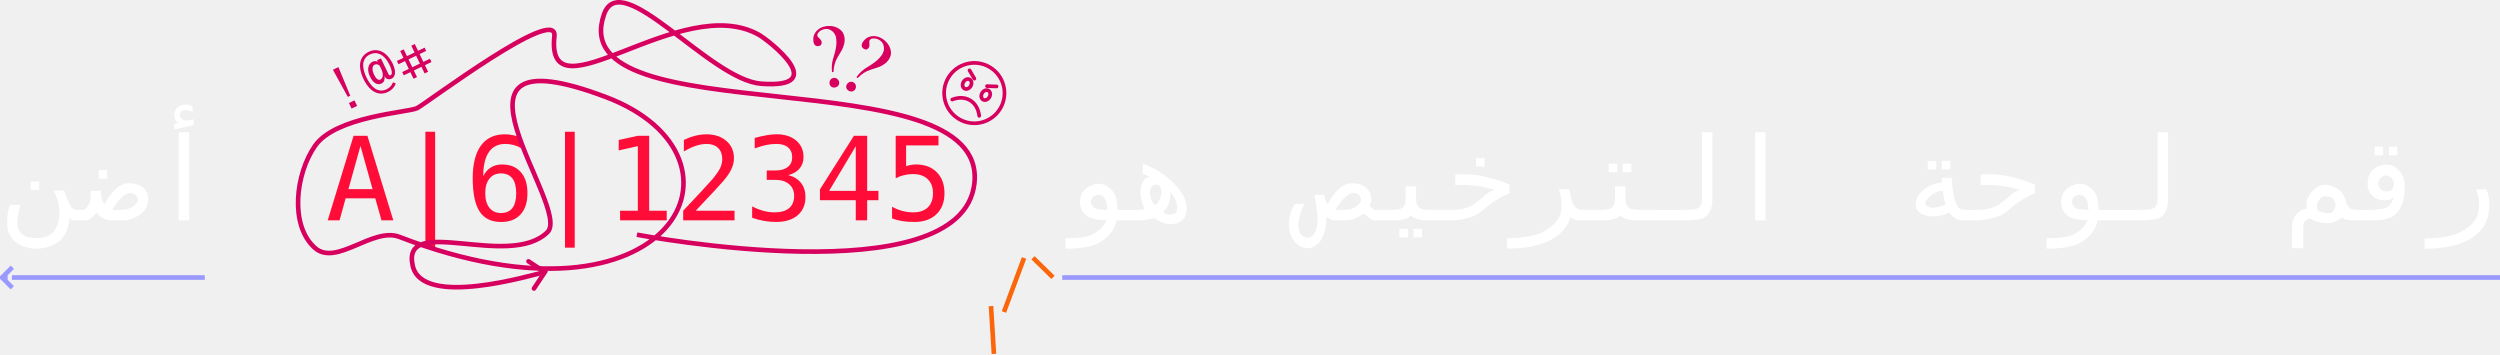
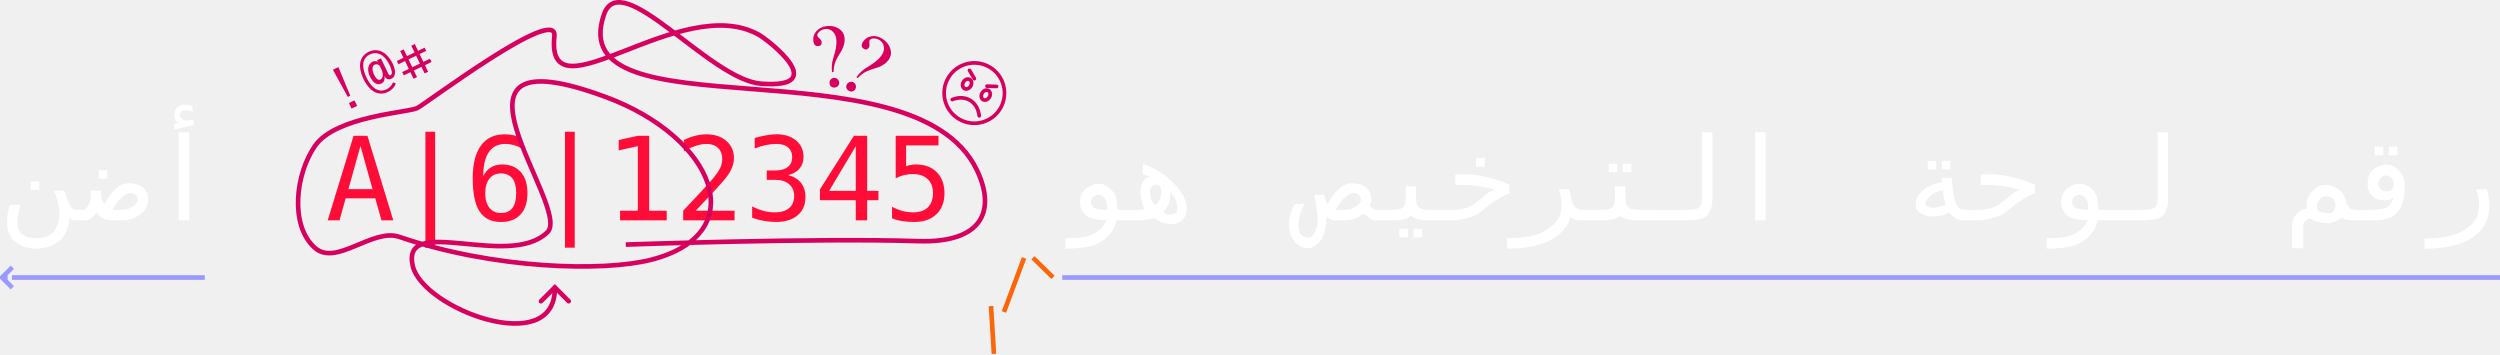
<svg xmlns="http://www.w3.org/2000/svg" width="179.228mm" height="25.38mm" viewBox="0 0 179.228 25.38" version="1.1" id="svg1">
  <defs id="defs1">
    <marker style="overflow:visible" id="ArrowWideRounded" refX="0" refY="0" orient="auto-start-reverse" markerWidth="1" markerHeight="1" viewBox="0 0 1 1" preserveAspectRatio="xMidYMid">
      <path style="fill:none;stroke:context-stroke;stroke-width:1;stroke-linecap:round" d="M 3,-3 0,0 3,3" transform="rotate(180,0.125,0)" id="path2" />
    </marker>
  </defs>
  <g id="layer1" transform="translate(76.46459,79.375)">
    <g id="text2" style="font-size:8.311px;line-height:1.25;font-family:'DejaVu Sans Mono';-inkscape-font-specification:'DejaVu Sans Mono';text-align:center;letter-spacing:0px;word-spacing:2.646px;direction:rtl;text-anchor:middle;fill:#ffffff;stroke-width:0.058" aria-label="رقم لوحة الترخيص هو 12345|A|6 أضن">
      <path d="m 101.222,-64.204 q 0.041,-0.235 0.041,-0.528 0,-0.511 -0.215,-1.063 h 0.747 q 0.203,0.479 0.203,1.015 0,0.333 -0.033,0.584 -0.166,1.343 -1.51,2.045 -1.108,0.58 -3.1,0.617 v -0.747 q 1.802,0 2.695,-0.519 1.035,-0.592 1.173,-1.404 z m -6.233,-1.554 q 0.166,-0.175 0.166,-0.487 0,-0.239 -0.268,-0.446 -0.126,-0.101 -0.304,-0.097 -0.211,0.004 -0.373,0.175 -0.162,0.166 -0.166,0.373 0,0.325 0.223,0.479 0.162,0.101 0.333,0.101 0.292,0 0.39,-0.097 z m -2.508,1.433 h 0.978 q 0.341,0 0.954,-0.093 0.321,-0.049 0.564,-0.426 0.126,-0.195 0.187,-0.398 -0.256,0.223 -0.649,0.231 -0.528,0.008 -0.844,-0.272 -0.398,-0.353 -0.398,-0.877 0,-0.211 0.032,-0.39 0.093,-0.601 0.702,-0.881 0.317,-0.146 0.625,-0.146 0.365,0 0.633,0.203 0.39,0.292 0.576,0.706 0.093,0.207 0.093,0.775 0,0.844 -0.317,1.424 -0.3,0.552 -0.804,0.73 -0.442,0.158 -1.031,0.158 H 92.481 Z m 2.313,-4.529 h 0.609 v 0.609 h -0.609 z m -1.015,0 h 0.609 v 0.609 h -0.609 z m -4.095,4.594 q 0.495,0.17 0.804,0.17 0.179,0 0.264,-0.089 0.215,-0.231 0.215,-0.467 0,-0.097 -0.024,-0.179 -0.085,-0.357 -0.325,-0.426 -0.162,-0.049 -0.349,-0.049 -0.239,0 -0.349,0.11 -0.276,0.276 -0.276,0.552 0,0.162 0.041,0.377 z m 1.777,0.471 q -0.061,0.057 -0.114,0.089 -0.54,0.325 -0.844,0.325 -0.852,0 -1.307,-0.317 -0.142,-0.101 -0.438,0.203 -0.101,0.106 -0.101,0.426 v 1.481 h -0.812 v -1.481 q 0,-0.702 0.487,-1.116 0.264,-0.223 0.56,-0.223 -0.008,-0.17 -0.008,-0.333 0,-0.601 0.657,-1.136 0.312,-0.256 0.686,-0.256 0.292,0 0.633,0.146 0.69,0.288 0.852,1.015 0.057,0.26 0.223,0.45 0.166,0.191 0.58,0.191 h 0.126 v 0.747 H 92.294 q -0.702,0 -0.832,-0.211 z m -12.495,-1.295 q 0,0.722 -0.353,1.132 -0.325,0.373 -1.428,0.373 h -2.362 v -0.747 h 2.135 q 0.885,0 1.063,-0.179 0.199,-0.199 0.199,-0.629 v -4.76 h 0.747 z m -5.706,0.759 q 0,-0.308 -0.065,-0.54 -0.097,-0.325 -0.284,-0.446 -0.243,-0.166 -0.487,-0.061 -0.272,0.118 -0.325,0.345 -0.069,0.304 0.191,0.524 0.191,0.162 0.97,0.179 z m 0.726,0 h 0.998 v 0.747 h -0.787 l -0.284,-0.004 q -0.101,0.633 -0.625,1.157 -0.337,0.337 -0.763,0.528 -0.779,0.349 -2.26,0.349 v -0.747 q 1.465,0 2.001,-0.308 0.682,-0.386 0.933,-0.986 -0.479,-0.012 -0.661,-0.041 -0.564,-0.097 -0.771,-0.272 -0.43,-0.361 -0.471,-0.909 -0.008,-0.126 0.032,-0.357 0.11,-0.629 0.824,-0.933 0.239,-0.101 0.503,-0.097 0.353,0.008 0.633,0.207 0.54,0.373 0.629,0.946 0.053,0.337 0.069,0.722 z m -5.637,-1.449 q -0.337,-0.093 -0.755,-0.187 -0.345,-0.077 -1.075,-0.142 -0.333,-0.028 -0.986,-0.004 v -0.747 q 0.292,-0.028 0.597,-0.032 0.657,0 1.355,0.142 1.047,0.211 1.94,0.609 v 0.625 q -0.308,0.097 -0.666,0.308 -0.674,0.398 -0.974,0.666 -0.588,0.524 -0.893,0.633 -0.897,0.325 -1.558,0.325 h -0.519 v -0.747 h 0.406 q 0.921,0 1.445,-0.292 0.422,-0.235 0.893,-0.666 0.381,-0.349 0.791,-0.491 z m -5.6,-2.066 h 0.609 v 0.609 h -0.609 z m -1.015,0 h 0.609 v 0.609 h -0.609 z m 1.295,3.117 q -0.061,-0.17 -0.114,-0.369 -0.053,-0.203 -0.101,-0.613 -0.487,0.049 -0.82,0.321 -0.45,0.361 -0.442,0.613 0.004,0.166 0.369,0.268 0.365,0.101 1.108,-0.219 z m -0.272,-1.566 q -0.016,-0.158 -0.028,-0.333 h 0.747 q 0.004,0.682 0.15,1.388 0.085,0.41 0.312,0.73 0.126,0.179 0.58,0.179 h 0.459 v 0.747 h -0.682 q -0.365,0 -0.661,-0.207 -0.183,-0.126 -0.337,-0.365 -0.56,0.296 -1.193,0.296 -0.227,0 -0.463,-0.061 -0.767,-0.195 -0.767,-0.82 0,-0.702 0.828,-1.217 0.442,-0.276 1.055,-0.337 z m -13.392,-3.604 h 0.747 v 6.315 h -0.747 z m -3.068,4.809 q 0,0.722 -0.353,1.132 -0.325,0.373 -1.428,0.373 h -2.362 v -0.747 h 2.135 q 0.885,0 1.063,-0.179 0.199,-0.199 0.199,-0.629 v -4.76 h 0.747 z M 39.883,-67.638 h 0.609 v 0.609 H 39.883 Z m -1.015,0 h 0.609 v 0.609 h -0.609 z m 0.824,3.709 q -0.308,0.349 -1.181,0.349 h -1.359 v -0.747 h 1.136 q 0.657,0 0.836,-0.179 0.195,-0.199 0.195,-0.629 v -0.881 h 0.747 v 0.881 q 0,0.43 0.203,0.629 0.179,0.179 0.84,0.179 h 1.209 v 0.747 h -1.433 q -0.868,0 -1.193,-0.349 z m -4.419,-1.883 h 0.747 q 0.122,0.455 0.134,0.576 0.041,0.418 0.337,0.73 0.17,0.179 0.58,0.179 h 0.243 v 0.747 h -0.467 q -0.528,0 -0.73,-0.252 -0.231,1.027 -1.437,1.668 -1.153,0.613 -3.1,0.613 v -0.747 q 1.806,0 2.695,-0.519 1.035,-0.605 1.173,-1.404 0.041,-0.235 0.041,-0.528 0,-0.511 -0.215,-1.063 z m -5.917,-2.232 h 0.609 v 0.609 h -0.609 z m 1.323,2.269 q -0.337,-0.093 -0.755,-0.187 -0.345,-0.077 -1.075,-0.142 -0.333,-0.028 -0.986,-0.004 v -0.747 q 0.292,-0.028 0.597,-0.032 0.657,0 1.355,0.142 1.047,0.211 1.94,0.609 v 0.625 q -0.308,0.097 -0.666,0.308 -0.674,0.398 -0.974,0.666 -0.588,0.524 -0.893,0.633 -0.897,0.325 -1.558,0.325 h -0.519 v -0.747 h 0.406 q 0.921,0 1.445,-0.292 0.422,-0.235 0.893,-0.666 0.381,-0.349 0.791,-0.491 z m -5.807,2.804 h 0.609 v 0.609 h -0.609 z m -1.015,0 h 0.609 v 0.609 h -0.609 z m 0.824,-0.958 q -0.308,0.349 -1.181,0.349 h -1.359 v -0.747 h 1.136 q 0.657,0 0.836,-0.179 0.195,-0.199 0.195,-0.629 v -0.881 h 0.747 v 0.881 q 0,0.43 0.203,0.629 0.179,0.179 0.84,0.179 h 1.209 v 0.747 h -1.433 q -0.868,0 -1.193,-0.349 z m -5.397,-0.398 h 0.524 q 0.568,0 0.864,-0.187 0.43,-0.276 0.43,-0.56 0,-0.183 -0.162,-0.333 -0.146,-0.134 -0.402,-0.134 -0.288,0 -0.71,0.442 -0.304,0.317 -0.544,0.771 z m 2.565,-0.771 q 0,0.211 -0.126,0.499 0.065,0.041 0.122,0.093 0.187,0.179 0.3,0.179 h 0.158 v 0.747 h -0.239 q -0.211,0 -0.625,-0.381 l -0.114,-0.106 q -0.698,0.487 -1.25,0.487 h -0.885 q -0.154,0 -0.365,-0.122 -0.183,-0.106 -0.183,-0.17 0,0.71 -0.191,1.242 -0.191,0.524 -0.398,0.698 -0.414,0.349 -0.714,0.349 -0.528,0 -0.893,-0.365 -0.507,-0.507 -0.507,-1.339 0,-0.763 0.41,-1.461 h 0.698 q -0.422,0.828 -0.422,1.461 0,0.588 0.243,0.791 0.203,0.166 0.446,0.154 0.272,-0.016 0.422,-0.256 0.26,-0.418 0.26,-0.982 0,-0.422 -0.037,-0.674 -0.134,-0.86 -0.187,-1.153 h 0.694 q -0.004,0.061 0.053,0.284 0.041,0.162 0.203,0.365 0.308,-0.519 0.507,-0.763 0.592,-0.718 1.201,-0.718 0.694,0 1.063,0.333 0.353,0.317 0.353,0.808 z M 6.359,-64.671 q 0.146,-0.11 0.284,-0.369 0.158,-0.292 0.158,-0.54 0,-0.187 -0.061,-0.337 -0.089,-0.211 -0.325,-0.211 -0.264,0 -0.357,0.183 -0.089,0.175 -0.089,0.317 0,0.122 0.028,0.272 0.085,0.479 0.361,0.686 z m -1.286,0.345 q 0.211,0 0.528,-0.045 -0.183,-0.426 -0.243,-0.706 -0.073,-0.317 -0.073,-0.576 0,-0.341 0.183,-0.678 0.195,-0.365 0.507,-0.329 -0.179,-0.158 -0.507,-0.215 v -0.751 q 0.889,0.272 1.782,1.002 1.059,0.868 1.299,1.749 0.057,0.211 0.057,0.442 0,0.418 -0.162,0.666 -0.3,0.459 -1.01,0.459 -0.532,0 -1.157,-0.438 -0.487,0.166 -1.079,0.166 H 4.484 v -0.747 z m 2.338,-1.315 q 0.024,0.15 0.024,0.308 0,0.56 -0.398,1.023 -0.049,0.057 -0.118,0.134 0.211,0.187 0.41,0.187 0.511,0 0.576,-0.272 0.028,-0.122 0.028,-0.256 0,-0.243 -0.134,-0.56 -0.118,-0.28 -0.39,-0.564 z m -4.488,1.315 q 0,-0.308 -0.065,-0.54 -0.097,-0.325 -0.284,-0.446 -0.243,-0.166 -0.487,-0.061 -0.272,0.118 -0.325,0.345 -0.069,0.304 0.191,0.524 0.191,0.162 0.97,0.179 z m 0.726,0 h 0.998 v 0.747 H 3.859 l -0.284,-0.004 q -0.101,0.633 -0.625,1.157 -0.337,0.337 -0.763,0.528 -0.779,0.349 -2.26,0.349 v -0.747 q 1.465,0 2.001,-0.308 0.682,-0.386 0.933,-0.986 -0.479,-0.012 -0.661,-0.041 -0.564,-0.097 -0.771,-0.272 -0.43,-0.361 -0.471,-0.909 -0.008,-0.126 0.032,-0.357 0.11,-0.629 0.824,-0.933 0.239,-0.101 0.503,-0.097 0.353,0.008 0.633,0.207 0.54,0.373 0.629,0.946 0.053,0.337 0.069,0.722 z" id="path1" />
      <path style="fill:#ff0d38" d="m -32.011,-64.269 h 1.274 v -4.63 l -1.372,0.308 v -0.747 l 1.364,-0.3 h 0.82 v 5.369 h 1.258 v 0.69 h -3.344 z m 5.422,0 h 2.784 v 0.69 h -3.681 v -0.69 q 0.759,-0.799 1.327,-1.412 0.568,-0.613 0.783,-0.864 0.406,-0.495 0.548,-0.799 0.142,-0.308 0.142,-0.629 0,-0.507 -0.3,-0.795 -0.296,-0.288 -0.816,-0.288 -0.369,0 -0.775,0.134 -0.406,0.134 -0.86,0.406 v -0.828 q 0.418,-0.199 0.82,-0.3 0.406,-0.101 0.799,-0.101 0.889,0 1.428,0.475 0.544,0.471 0.544,1.238 0,0.39 -0.183,0.779 -0.179,0.39 -0.584,0.86 -0.227,0.264 -0.661,0.73 -0.43,0.467 -1.315,1.396 z m 6.639,-2.553 q 0.597,0.158 0.913,0.564 0.317,0.402 0.317,1.006 0,0.836 -0.564,1.315 -0.56,0.475 -1.554,0.475 -0.418,0 -0.852,-0.077 -0.434,-0.077 -0.852,-0.223 v -0.816 q 0.414,0.215 0.816,0.321 0.402,0.106 0.799,0.106 0.674,0 1.035,-0.304 0.361,-0.304 0.361,-0.877 0,-0.528 -0.361,-0.836 -0.361,-0.312 -0.978,-0.312 h -0.625 v -0.674 h 0.625 q 0.564,0 0.881,-0.248 0.317,-0.248 0.317,-0.69 0,-0.467 -0.296,-0.714 -0.292,-0.252 -0.836,-0.252 -0.361,0 -0.747,0.081 -0.386,0.081 -0.808,0.243 v -0.755 q 0.491,-0.13 0.873,-0.195 0.386,-0.065 0.682,-0.065 0.885,0 1.412,0.446 0.532,0.442 0.532,1.177 0,0.499 -0.28,0.832 -0.276,0.333 -0.808,0.471 z m 4.837,-2.07 -1.911,3.202 h 1.911 z m -0.134,-0.747 h 0.95 v 3.949 h 0.808 v 0.666 h -0.808 v 1.445 h -0.816 v -1.445 h -2.569 v -0.775 z m 2.995,0 h 3.068 v 0.69 h -2.321 v 1.489 q 0.175,-0.065 0.349,-0.093 0.179,-0.032 0.357,-0.032 0.941,0 1.493,0.556 0.552,0.556 0.552,1.506 0,0.958 -0.58,1.51 -0.576,0.552 -1.579,0.552 -0.483,0 -0.885,-0.065 -0.398,-0.065 -0.714,-0.195 v -0.832 q 0.373,0.203 0.751,0.304 0.377,0.097 0.771,0.097 0.678,0 1.043,-0.357 0.369,-0.357 0.369,-1.015 0,-0.649 -0.381,-1.01 -0.377,-0.361 -1.055,-0.361 -0.329,0 -0.641,0.077 -0.312,0.073 -0.597,0.223 z m -23.01,-0.292 v 8.311 h -0.698 v -8.311 z m -15.36,1.015 -0.864,3.1 h 1.729 z m -0.495,-0.722 h 0.994 l 1.855,6.059 h -0.848 l -0.446,-1.579 h -2.122 l -0.438,1.579 h -0.848 z m 5.848,-0.292 v 8.311 h -0.698 v -8.311 z m 6.177,0.426 v 0.755 q -0.256,-0.15 -0.544,-0.227 -0.288,-0.081 -0.601,-0.081 -0.779,0 -1.181,0.588 -0.402,0.584 -0.402,1.725 0.195,-0.406 0.54,-0.621 0.345,-0.219 0.791,-0.219 0.877,0 1.355,0.54 0.483,0.536 0.483,1.522 0,0.982 -0.495,1.522 -0.495,0.54 -1.392,0.54 -1.055,0 -1.546,-0.755 -0.491,-0.759 -0.491,-2.386 0,-1.534 0.588,-2.338 0.592,-0.808 1.713,-0.808 0.3,0 0.601,0.065 0.3,0.061 0.58,0.179 z m -1.461,2.561 q -0.524,0 -0.824,0.377 -0.3,0.377 -0.3,1.043 0,0.666 0.3,1.043 0.3,0.377 0.824,0.377 0.544,0 0.82,-0.357 0.276,-0.361 0.276,-1.063 0,-0.706 -0.276,-1.063 -0.276,-0.357 -0.82,-0.357 z" id="path4" />
      <path d="m -63.649,-69.894 h 0.747 v 6.315 h -0.747 z m -0.321,-0.605 0.317,-0.073 q -0.179,-0.081 -0.243,-0.227 -0.069,-0.15 -0.065,-0.333 0.008,-0.386 0.227,-0.564 0.227,-0.187 0.609,-0.183 0.248,0.004 0.463,0.134 v 0.406 q -0.207,-0.134 -0.463,-0.134 -0.268,0 -0.337,0.073 -0.118,0.13 -0.118,0.235 0,0.312 0.381,0.422 0.134,0.041 0.621,-0.077 v 0.414 l -1.392,0.312 z m -5.418,3.324 h 0.609 v 0.609 h -0.609 z m 0.982,2.849 h 0.524 q 0.568,0 0.864,-0.187 0.43,-0.276 0.43,-0.56 0,-0.183 -0.162,-0.333 -0.146,-0.134 -0.402,-0.134 -0.288,0 -0.71,0.442 -0.304,0.317 -0.544,0.771 z m -0.093,0.747 q -0.3,0 -0.617,-0.17 -0.264,-0.142 -0.422,-0.39 -0.414,0.56 -0.795,0.56 h -0.528 v -0.747 h 0.304 q 0.175,0 0.325,-0.179 0.264,-0.325 0.264,-0.73 v -0.463 h 0.747 v 0.317 q 0,0.097 0.037,0.26 0.037,0.162 0.219,0.365 0.308,-0.519 0.507,-0.763 0.592,-0.718 1.201,-0.718 0.694,0 1.063,0.333 0.353,0.317 0.353,0.808 0,0.771 -0.747,1.213 -0.511,0.304 -1.027,0.304 z m -5.763,-2.788 h 0.609 v 0.609 h -0.609 z m 2.406,3.863 q -0.288,0.471 -0.864,0.714 -0.568,0.239 -1.092,0.239 -0.698,0 -1.197,-0.256 -0.95,-0.487 -0.95,-1.599 0,-0.706 0.215,-1.282 h 0.747 q -0.223,0.706 -0.223,1.282 0,0.73 0.653,1.002 0.231,0.097 0.755,0.097 0.341,0 0.597,-0.081 0.637,-0.207 0.873,-0.885 0.134,-0.381 0.134,-0.864 0,-0.747 -0.41,-1.571 h 0.747 q 0.069,0.207 0.211,0.552 0.138,0.341 0.264,0.568 0.142,0.26 0.491,0.26 h 0.211 v 0.747 h -0.381 q -0.353,0 -0.41,-0.195 -0.024,0.702 -0.369,1.27 z" id="path5" />
    </g>
-     <path style="fill:none;stroke:#d7005f;stroke-width:0.331;stroke-linecap:butt;stroke-linejoin:miter;stroke-dasharray:none;stroke-opacity:1;marker-end:url(#ArrowWideRounded)" d="m -30.803,-62.55 c 0,0 23.26,4.442 24.192,-3.661 1.065,-9.249 -29.611,-3.336 -26.552,-12.129 1.219,-3.504 7.573,4.695 11.273,4.967 5.009,0.368 0.533,-3.109 -0.159,-3.502 -5.595,-3.174 -15.328,6.254 -14.671,0.09 0.243,-2.283 -9.203,4.844 -9.839,5.162 -0.637,0.318 -5.834,0.571 -7.321,2.706 -1.395,2.003 -1.835,5.712 0,7.321 1.529,1.341 4.15,-1.526 6.048,-0.796 19.6,7.546 26.165,-5.735 14.802,-10.027 -13.275,-5.014 -2.375,7.901 -4.183,9.686 -2.736,2.701 -10.499,-1.343 -9.664,2.41 0.68,3.06 8.595,0.637 9.39,0.477" id="path3" />
+     <path style="fill:none;stroke:#d7005f;stroke-width:0.331;stroke-linecap:butt;stroke-linejoin:miter;stroke-dasharray:none;stroke-opacity:1;marker-end:url(#ArrowWideRounded)" d="m -31.602,-61.84 c 0,0 13.678,-0.486 20.947,-0.247 4.658,0.154 5.608,-2.216 4.222,-5.101 -4.528,-9.426 -29.788,-2.359 -26.73,-11.152 1.219,-3.504 7.573,4.695 11.273,4.967 5.009,0.368 0.533,-3.109 -0.159,-3.502 -5.595,-3.174 -15.328,6.254 -14.671,0.09 0.243,-2.283 -9.203,4.844 -9.839,5.162 -0.637,0.318 -5.834,0.571 -7.321,2.706 -1.395,2.003 -1.835,5.712 0,7.321 1.529,1.341 4.124,-1.454 6.048,-0.796 6.722,2.3 14.591,2.528 18.06,1.637 7.336,-1.885 4.548,-8.776 -3.258,-11.664 -13.309,-4.924 -2.375,7.901 -4.183,9.686 -2.736,2.701 -10.499,-1.343 -9.664,2.41 0.68,3.06 10.193,6.674 10.189,1.632" id="path3" />
    <g id="g13-6" transform="matrix(0.05334138,0.03170678,-0.03170678,0.05334138,-15.23586,-70.49346)" style="stroke:#d7005f;stroke-width:4.264;stroke-dasharray:none;stroke-opacity:1">
      <path id="path11-2" style="fill:none;fill-rule:evenodd;stroke-linecap:round;paint-order:markers fill stroke" d="m 136.116,-101.571 a 34.87,34.87 0 0 1 -34.87,34.87 34.87,34.87 0 0 1 -34.87,-34.87 34.87,34.87 0 0 1 34.87,-34.87 34.87,34.87 0 0 1 34.87,34.87 z" />
      <path id="circle11-9" style="fill:none;fill-rule:evenodd;stroke-linecap:round;paint-order:markers fill stroke" d="m 93.529,-106.311 a 4.831,6.057 0 0 1 -4.831,6.057 4.831,6.057 0 0 1 -4.831,-6.057 4.831,6.057 0 0 1 4.831,-6.057 4.831,6.057 0 0 1 4.831,6.057 z" />
      <path style="fill:none;stroke:#d7005f;stroke-width:4.264;stroke-linecap:round;stroke-linejoin:miter;stroke-dasharray:none;stroke-opacity:1" d="m 83.067,-121.311 9.703,5.353" id="path12-1" />
      <path id="circle12-2" style="fill:none;fill-rule:evenodd;stroke-linecap:round;paint-order:markers fill stroke" d="m 83.124,-82.117 a 26.14,35.062 0 0 1 36.412,0.219" />
      <path id="ellipse13-7" style="fill:none;fill-rule:evenodd;stroke-linecap:round;paint-order:markers fill stroke" transform="scale(-1,1)" d="m -108.961,-106.311 a 4.831,6.057 0 0 1 -4.831,6.057 4.831,6.057 0 0 1 -4.831,-6.057 4.831,6.057 0 0 1 4.831,-6.057 4.831,6.057 0 0 1 4.831,6.057 z" />
      <path style="fill:none;stroke:#d7005f;stroke-width:4.264;stroke-linecap:round;stroke-linejoin:miter;stroke-dasharray:none;stroke-opacity:1" d="m 119.424,-121.311 -9.703,5.353" id="path13-0" />
    </g>
    <path d="m -12.762,-75.081 q -0.21,0.31 -0.7,0.514 -0.1,0.04 -0.599,0.196 -0.498,0.153 -0.913,0.592 l -0.092,-0.062 q 0.291,-0.408 0.677,-0.656 l 0.385,-0.241 q 0.504,-0.321 0.764,-0.705 0.183,-0.271 0.141,-0.571 -0.04,-0.303 -0.284,-0.468 -0.197,-0.133 -0.424,-0.137 -0.224,-0.002 -0.311,0.126 -0.041,0.06 -0.02,0.228 0.024,0.208 -0.045,0.31 -0.147,0.218 -0.368,0.069 -0.26,-0.176 -0.036,-0.507 0.227,-0.336 0.626,-0.388 0.401,-0.054 0.774,0.198 0.483,0.327 0.586,0.848 0.063,0.326 -0.159,0.654 z m -2.398,2.118 q -0.082,0.121 -0.219,0.143 -0.137,0.022 -0.266,-0.065 -0.121,-0.082 -0.148,-0.211 -0.025,-0.132 0.054,-0.25 0.087,-0.129 0.227,-0.16 0.14,-0.032 0.261,0.05 0.118,0.08 0.144,0.228 0.028,0.145 -0.054,0.266 z" id="text8" style="font-size:11.967px;line-height:1.25;font-family:Nakula;-inkscape-font-specification:Nakula;text-align:center;letter-spacing:0px;word-spacing:0px;direction:rtl;text-anchor:middle;fill:#d7005f;fill-opacity:1;stroke-width:0.045" aria-label="?" />
    <path d="m -15.916,-76.657 q 0.049,0.371 -0.183,0.849 -0.048,0.096 -0.319,0.544 -0.271,0.445 -0.291,1.049 l -0.11,0.014 q -0.052,-0.498 0.072,-0.94 l 0.128,-0.436 q 0.165,-0.575 0.104,-1.034 -0.042,-0.324 -0.273,-0.521 -0.231,-0.2 -0.523,-0.162 -0.236,0.031 -0.408,0.178 -0.169,0.147 -0.149,0.301 0.009,0.072 0.136,0.184 0.156,0.14 0.172,0.262 0.034,0.261 -0.23,0.296 -0.311,0.041 -0.363,-0.355 -0.053,-0.402 0.211,-0.706 0.264,-0.306 0.71,-0.365 0.579,-0.076 1.001,0.246 0.263,0.202 0.315,0.595 z m -0.39,3.176 q 0.019,0.145 -0.069,0.252 -0.088,0.108 -0.242,0.128 -0.145,0.019 -0.251,-0.06 -0.107,-0.082 -0.125,-0.223 -0.02,-0.154 0.064,-0.271 0.084,-0.117 0.229,-0.135 0.141,-0.019 0.259,0.075 0.117,0.09 0.136,0.235 z" id="path8" style="font-size:11.967px;line-height:1.25;font-family:Nakula;-inkscape-font-specification:Nakula;text-align:center;letter-spacing:0px;word-spacing:0px;direction:rtl;text-anchor:middle;fill:#d7005f;fill-opacity:1;stroke-width:0.045" aria-label="?" />
    <path d="m -8.599,-87.254 h -0.523 v 0.523 h -0.277 v -0.523 H -10.003 v 0.523 h -0.277 v -0.523 H -10.803 v -0.26 h 0.523 v -0.624 H -10.803 v -0.258 h 0.523 v -0.539 h 0.277 v 0.539 h 0.605 v -0.539 h 0.277 v 0.539 h 0.523 v 0.258 h -0.523 v 0.624 h 0.523 z m -0.799,-0.26 v -0.624 H -10.003 v 0.624 z m -1.762,-0.833 q 0,0.161 -0.026,0.326 -0.026,0.166 -0.09,0.3 -0.064,0.132 -0.17,0.218 -0.106,0.085 -0.265,0.085 -0.069,0 -0.132,-0.024 -0.064,-0.024 -0.114,-0.069 -0.05,-0.045 -0.08,-0.104 -0.028,-0.061 -0.028,-0.137 v -0.066 q -0.052,0.177 -0.163,0.289 -0.111,0.111 -0.258,0.111 -0.156,0 -0.26,-0.069 -0.104,-0.069 -0.168,-0.182 -0.061,-0.114 -0.088,-0.258 -0.026,-0.144 -0.026,-0.296 0,-0.175 0.04,-0.333 0.04,-0.161 0.121,-0.281 0.08,-0.123 0.199,-0.194 0.121,-0.073 0.279,-0.073 0.083,0 0.175,0.043 0.092,0.04 0.149,0.128 v -0.125 h 0.31 v 1.242 q 0,0.076 0.028,0.109 0.028,0.033 0.083,0.033 0.066,0 0.114,-0.064 0.047,-0.064 0.076,-0.161 0.028,-0.099 0.04,-0.218 0.014,-0.118 0.014,-0.229 0,-0.163 -0.021,-0.324 -0.019,-0.163 -0.066,-0.307 -0.045,-0.147 -0.118,-0.27 -0.073,-0.125 -0.18,-0.215 -0.104,-0.092 -0.244,-0.142 -0.137,-0.052 -0.312,-0.052 -0.267,0 -0.447,0.114 -0.18,0.114 -0.291,0.305 -0.109,0.192 -0.156,0.442 -0.047,0.251 -0.047,0.527 0,0.272 0.047,0.523 0.047,0.248 0.156,0.44 0.111,0.192 0.291,0.305 0.182,0.114 0.447,0.114 0.194,0 0.348,-0.069 0.154,-0.069 0.279,-0.184 l 0.14,0.161 q -0.303,0.305 -0.766,0.305 -0.218,0 -0.39,-0.059 -0.17,-0.061 -0.303,-0.17 -0.13,-0.109 -0.225,-0.258 -0.092,-0.149 -0.151,-0.326 -0.059,-0.177 -0.085,-0.376 -0.028,-0.199 -0.028,-0.404 0,-0.21 0.028,-0.409 0.028,-0.201 0.088,-0.378 0.059,-0.177 0.151,-0.326 0.095,-0.149 0.227,-0.255 0.132,-0.109 0.303,-0.168 0.17,-0.061 0.386,-0.061 0.319,0 0.544,0.132 0.227,0.13 0.369,0.345 0.142,0.215 0.206,0.487 0.064,0.272 0.064,0.556 z m -0.906,-0.293 q -0.054,-0.116 -0.13,-0.161 -0.073,-0.047 -0.163,-0.047 -0.09,0 -0.156,0.054 -0.064,0.052 -0.106,0.142 -0.043,0.088 -0.064,0.201 -0.019,0.111 -0.019,0.227 0,0.258 0.066,0.388 0.069,0.13 0.192,0.13 0.088,0 0.158,-0.052 0.071,-0.054 0.121,-0.14 0.05,-0.088 0.076,-0.194 0.026,-0.109 0.026,-0.215 z m -2.708,-1.175 -0.121,2.218 h -0.194 l -0.121,-2.218 z m 0.005,3.086 h -0.44 v -0.44 h 0.44 z" id="text9" style="font-size:4.844px;line-height:1.25;font-family:'Anonymous Pro';-inkscape-font-specification:'Anonymous Pro';text-align:center;letter-spacing:0px;word-spacing:0px;direction:rtl;text-anchor:middle;fill:#d7005f;stroke-width:0.034" transform="rotate(-25.65612)" aria-label="#@!" />
    <g id="g19" transform="matrix(-1,0,0,1,69.04086,-149.9684)">
      <path d="m 145.505,90.576 v -0.175 l -0.766,-0.766 -0.234,0.234 0.454,0.454 v 0.331 l -0.454,0.454 0.234,0.234 z" id="path18" style="font-size:3.992px;line-height:1.25;font-family:'Anonymous Pro';-inkscape-font-specification:'Anonymous Pro';text-align:center;letter-spacing:0px;word-spacing:0px;direction:rtl;text-anchor:middle;fill:#9999ff;fill-opacity:1;stroke-width:0.028" aria-label="←" />
      <path style="fill:none;stroke:#9999ff;stroke-width:0.331;stroke-linecap:butt;stroke-linejoin:miter;stroke-dasharray:none;stroke-dashoffset:0;stroke-opacity:1" d="M -33.723,90.489 H 69.353 m 61.47,0 h 13.829" id="path19" />
      <path style="fill:none;stroke:#fb660a;stroke-width:0.331;stroke-linecap:butt;stroke-linejoin:miter;stroke-dasharray:none;stroke-dashoffset:0;stroke-opacity:1" d="m 70.015,90.477 1.434,-1.403" id="path20" />
      <path style="fill:none;stroke:#fb660a;stroke-width:0.331;stroke-linecap:butt;stroke-linejoin:miter;stroke-dasharray:none;stroke-dashoffset:0;stroke-opacity:1" d="m 72.09,89.087 1.442,3.873" id="path21" />
      <path style="fill:none;stroke:#fb660a;stroke-width:0.331;stroke-linecap:butt;stroke-linejoin:miter;stroke-dasharray:none;stroke-dashoffset:0;stroke-opacity:1" d="m 74.46,92.538 -0.21,3.426" id="path22" />
    </g>
  </g>
</svg>
